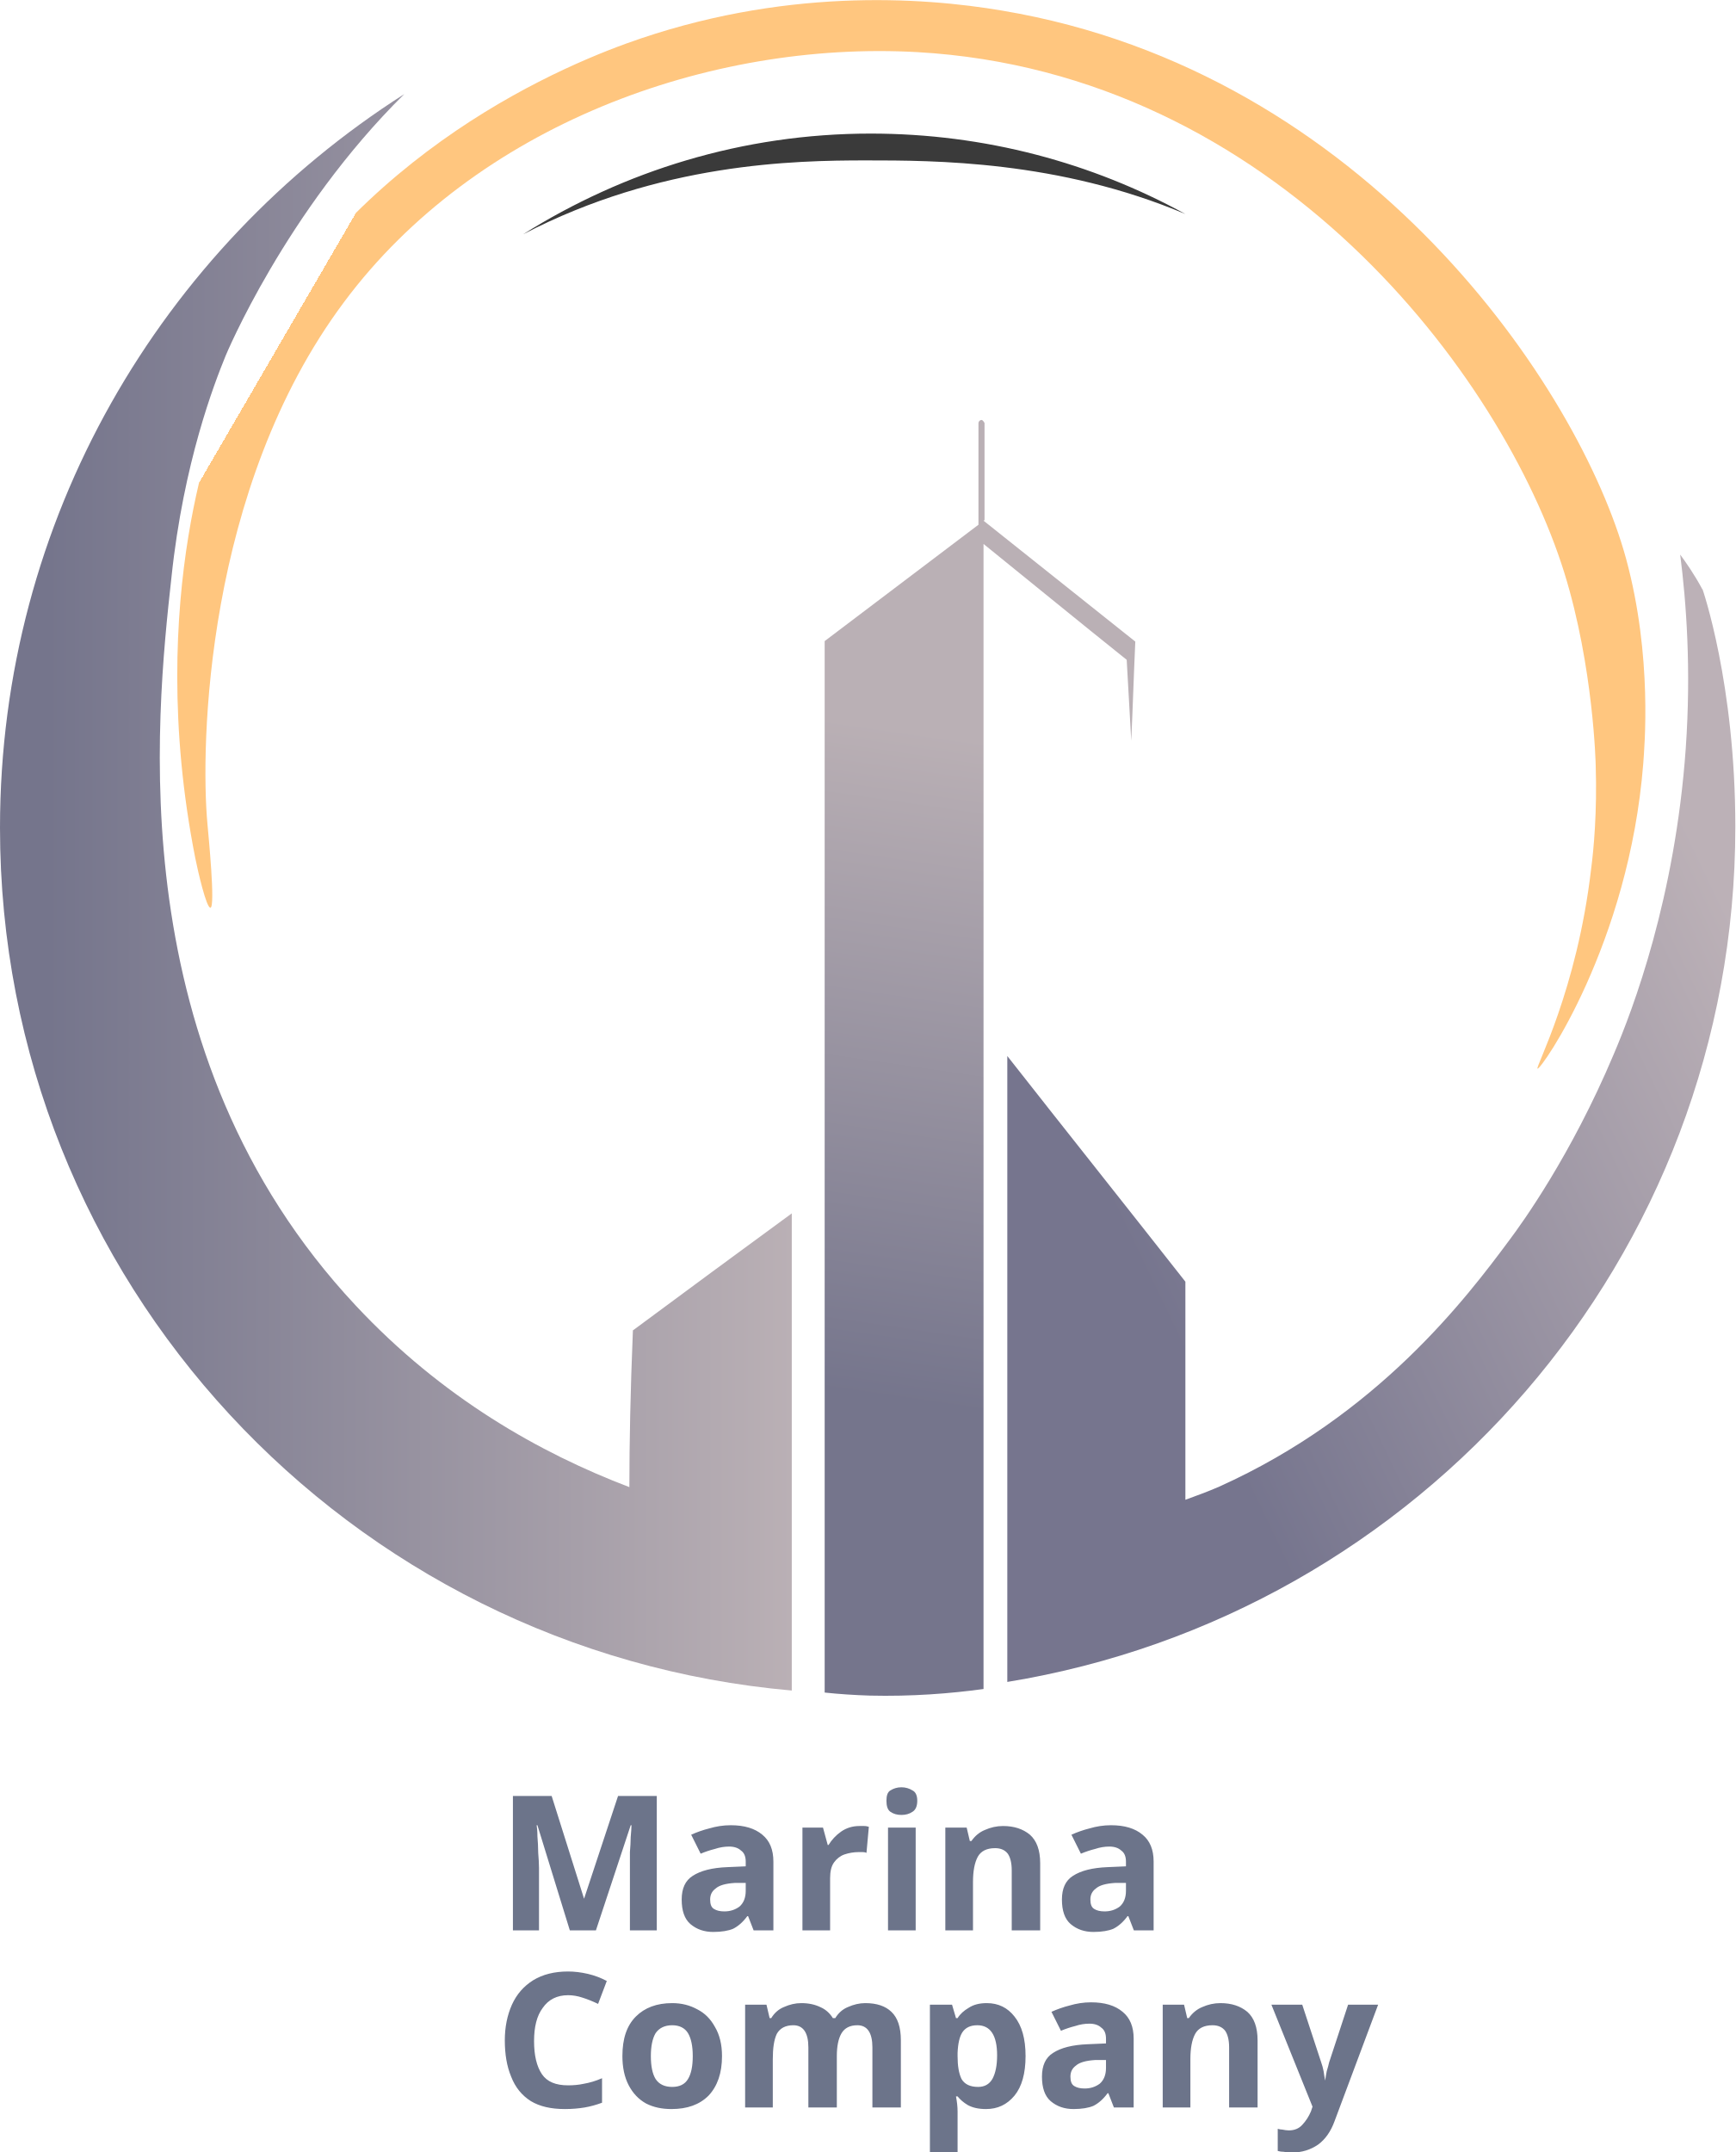
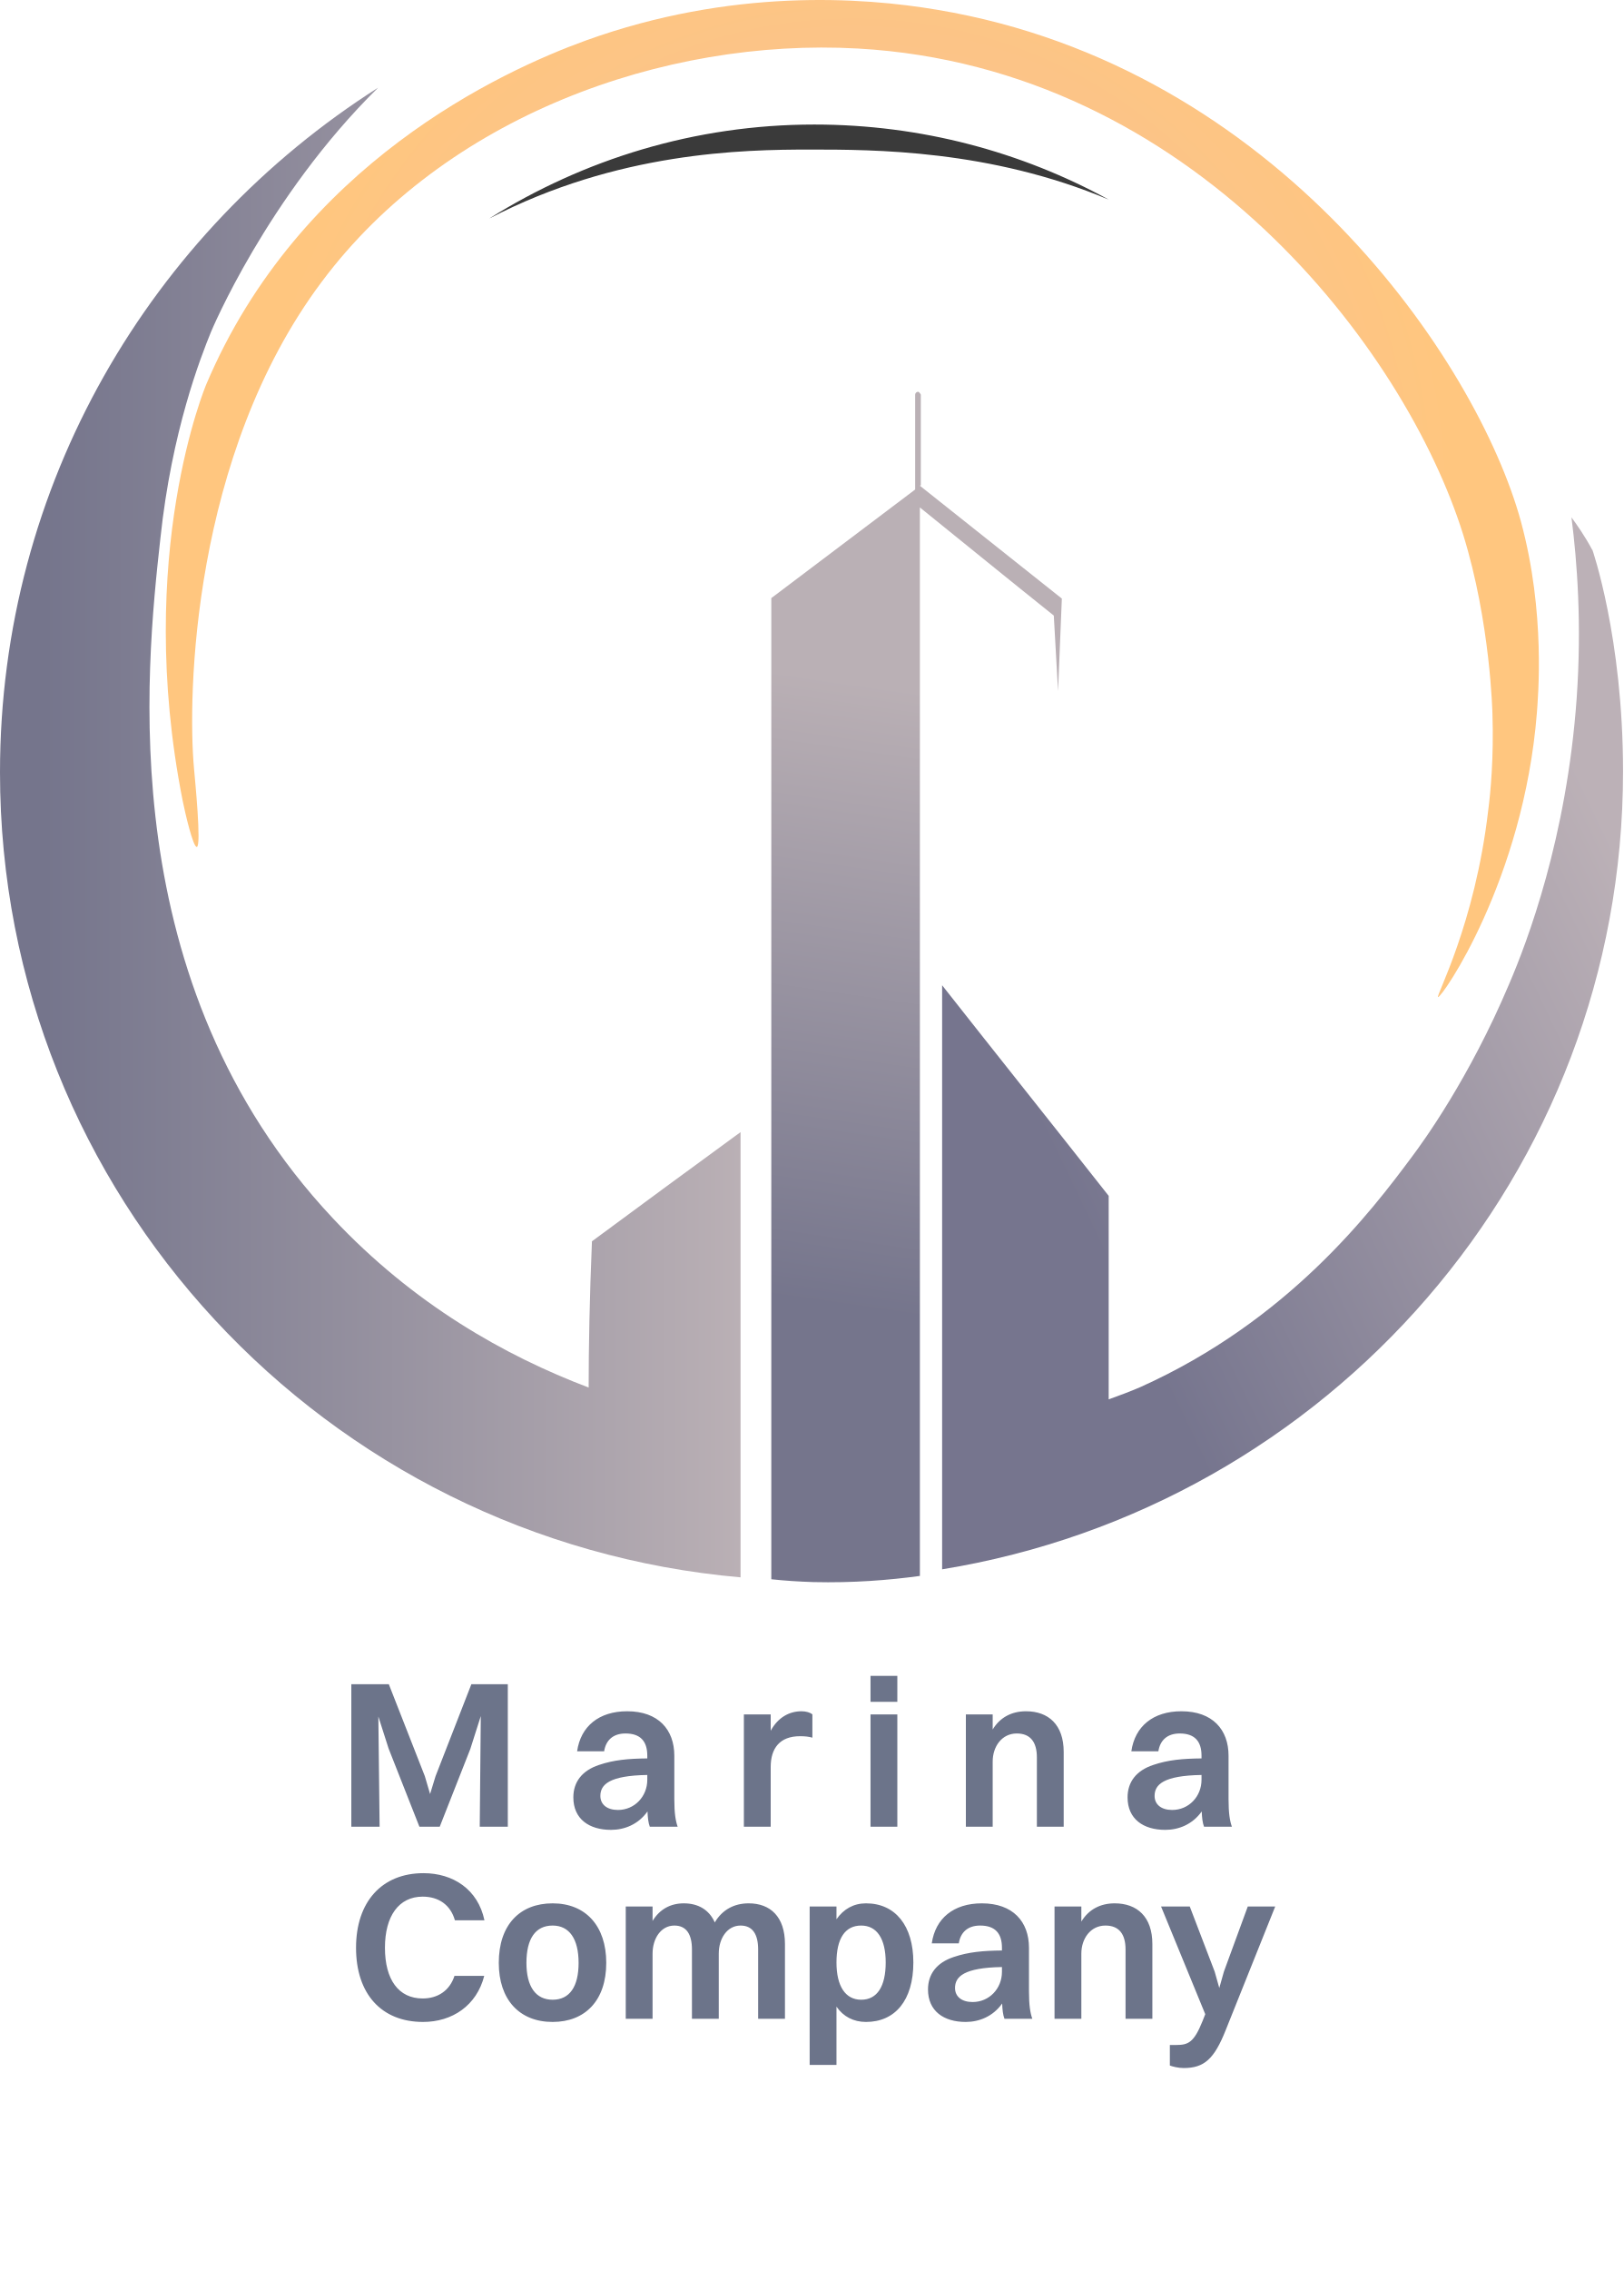
- <svg xmlns="http://www.w3.org/2000/svg" xmlns:xlink="http://www.w3.org/1999/xlink" id="Layer_2" data-name="Layer 2" viewBox="0 0 34.31 42.53">
+ <svg xmlns="http://www.w3.org/2000/svg" width="93" height="130" viewBox="0 0 93 130" fill="none">
+   <path d="M11.276 48.503C11.547 48.449 11.168 44.636 11.114 44.014C10.734 39.904 10.978 26.087 18.432 16.136C25.48 6.7 37.976 2.157 49.143 2.779C68.307 3.86 80.505 20.03 83.811 30.603C85.384 35.659 85.492 40.878 85.492 40.878C85.573 43.392 85.384 45.393 85.248 46.421C84.489 52.938 82.239 57.048 82.375 57.102C82.565 57.183 87.281 50.423 88.04 40.797C88.094 39.986 88.555 35.118 87.118 29.846C84.625 20.76 73.24 3.833 53.697 0.562C49.387 -0.169 41.879 -0.682 33.557 2.319C28.705 4.077 17.158 9.404 11.819 22.004C11.819 22.004 7.671 31.765 10.463 45.853C10.599 46.529 11.059 48.53 11.276 48.503Z" fill="url(#paint0_radial_352_58)" />
+   <path d="M46.405 8.565C50.037 8.565 56.705 8.565 63.509 11.431C58.521 8.7 52.775 7.132 46.649 7.132C39.791 7.132 33.421 9.133 28.027 12.513C35.373 8.7 42.529 8.565 46.405 8.565Z" fill="#3A3A3A" />
+   <path d="M33.909 71.081C33.774 74.326 33.72 77.165 33.72 79.463C28.949 77.652 23.691 74.704 19.055 69.756C6.424 56.29 8.349 38.417 9.189 30.819C9.839 24.681 11.493 20.463 12.089 19.003C12.089 19.003 15.288 11.296 21.657 5.023C8.647 13.297 0 27.736 0 44.231C0 68.458 18.676 88.251 42.421 90.333V81.897V64.835C39.575 66.917 36.728 68.999 33.882 71.108L33.909 71.081Z" fill="url(#paint1_linear_352_58)" />
+   <path d="M91.211 31.495C90.778 30.683 90.317 30.035 90.019 29.629C90.344 32.171 90.615 35.74 90.317 39.985C89.747 47.989 87.498 53.911 86.441 56.371C84.164 61.752 81.534 65.375 80.884 66.241C78.553 69.377 73.809 75.624 65.325 79.436C64.702 79.707 64.105 79.923 63.509 80.139C63.509 79.301 63.509 78.436 63.509 77.597V68.485C60.338 64.456 57.139 60.454 53.968 56.425V82.329V89.873C76.059 86.277 92.973 67.241 92.973 44.176C92.973 36.497 91.211 31.468 91.211 31.468V31.495Z" fill="url(#paint2_linear_352_58)" />
+   <path d="M52.748 27.79V22.599C52.748 22.599 52.667 22.436 52.585 22.436C52.504 22.436 52.423 22.518 52.423 22.599V28.034L44.183 34.253V71.351C44.183 77.706 44.183 84.06 44.183 90.442C44.942 90.523 45.755 90.577 46.595 90.604C48.845 90.658 50.905 90.496 52.694 90.252C52.694 83.952 52.694 77.679 52.694 71.378V28.872V29.061C55.242 31.116 57.79 33.198 60.365 35.253C60.446 36.687 60.527 38.12 60.609 39.58C60.69 37.822 60.744 36.038 60.826 34.28L52.694 27.817L52.748 27.79Z" fill="url(#paint3_linear_352_58)" />
+   <path d="M20.125 104.614V96.454H22.273L24.337 101.722L24.637 102.742L24.949 101.722L27.001 96.454H29.089V104.614H27.481L27.541 98.278L26.941 100.162L25.189 104.614H24.025L22.261 100.138L21.673 98.302L21.745 104.614H20.125ZM34.607 100.294H33.059C33.263 98.866 34.307 98.002 35.927 98.002C37.715 98.002 38.627 99.058 38.627 100.546V103.042C38.627 103.834 38.699 104.278 38.819 104.614H37.223C37.139 104.398 37.103 104.086 37.091 103.738C36.563 104.482 35.771 104.794 35.003 104.794C33.743 104.794 32.843 104.17 32.843 102.934C32.843 102.058 33.335 101.398 34.319 101.074C35.171 100.786 35.999 100.714 37.079 100.702V100.546C37.079 99.718 36.683 99.274 35.831 99.274C35.099 99.274 34.703 99.682 34.607 100.294ZM34.391 102.85C34.391 103.342 34.775 103.654 35.399 103.654C36.347 103.654 37.079 102.886 37.079 101.926V101.65C34.895 101.686 34.391 102.202 34.391 102.85ZM42.612 104.614V98.182H44.148V99.118C44.568 98.35 45.216 98.002 45.912 98.002C46.176 98.002 46.416 98.074 46.536 98.182V99.514C46.332 99.454 46.104 99.43 45.828 99.43C44.664 99.43 44.148 100.126 44.148 101.194V104.614H42.612ZM49.866 97.462V95.974H51.402V97.462H49.866ZM49.866 104.614V98.182H51.402V104.614H49.866ZM55.328 104.614V98.182H56.864V99.046C57.284 98.35 57.956 98.002 58.772 98.002C60.056 98.002 60.932 98.77 60.932 100.33V104.614H59.396V100.642C59.396 99.766 59.024 99.274 58.244 99.274C57.392 99.274 56.864 100.018 56.864 100.882V104.614H55.328ZM66.355 100.294H64.807C65.011 98.866 66.055 98.002 67.675 98.002C69.463 98.002 70.375 99.058 70.375 100.546V103.042C70.375 103.834 70.447 104.278 70.567 104.614H68.971C68.887 104.398 68.851 104.086 68.839 103.738C68.311 104.482 67.519 104.794 66.751 104.794C65.491 104.794 64.591 104.17 64.591 102.934C64.591 102.058 65.083 101.398 66.067 101.074C66.919 100.786 67.747 100.714 68.827 100.702V100.546C68.827 99.718 68.431 99.274 67.579 99.274C66.847 99.274 66.451 99.682 66.355 100.294ZM66.139 102.85C66.139 103.342 66.523 103.654 67.147 103.654C68.095 103.654 68.827 102.886 68.827 101.926V101.65C66.643 101.686 66.139 102.202 66.139 102.85ZM27.751 109.974H26.059C25.807 109.086 25.123 108.618 24.211 108.618C22.843 108.618 22.051 109.734 22.051 111.546C22.051 113.37 22.831 114.45 24.211 114.45C25.075 114.45 25.759 114.006 26.035 113.154H27.739C27.307 114.858 25.903 115.794 24.235 115.794C21.847 115.794 20.395 114.186 20.395 111.546C20.395 108.918 21.871 107.274 24.259 107.274C25.951 107.274 27.379 108.198 27.751 109.974ZM31.656 115.794C29.748 115.794 28.572 114.51 28.572 112.41C28.572 110.226 29.784 109.002 31.656 109.002C33.552 109.002 34.728 110.298 34.728 112.41C34.728 114.57 33.516 115.794 31.656 115.794ZM31.656 114.522C32.628 114.522 33.144 113.778 33.144 112.41C33.144 111.042 32.616 110.274 31.656 110.274C30.672 110.274 30.156 111.03 30.156 112.41C30.156 113.766 30.684 114.522 31.656 114.522ZM35.845 115.614V109.182H37.381V110.01C37.789 109.338 38.413 109.002 39.169 109.002C39.985 109.002 40.621 109.362 40.945 110.094C41.377 109.362 42.061 109.002 42.889 109.002C44.125 109.002 44.965 109.77 44.965 111.33V115.614H43.429V111.642C43.429 110.766 43.105 110.274 42.421 110.274C41.653 110.274 41.173 111.018 41.173 111.882V115.614H39.637V111.642C39.637 110.766 39.313 110.274 38.629 110.274C37.861 110.274 37.381 111.018 37.381 111.882V115.614H35.845ZM47.916 118.254H46.38V109.182H47.916V109.914C48.324 109.326 48.9 109.002 49.608 109.002C51.288 109.002 52.32 110.286 52.32 112.386C52.32 114.57 51.264 115.794 49.608 115.794C48.9 115.794 48.312 115.494 47.916 114.918V118.254ZM49.332 110.274C48.408 110.274 47.916 111.018 47.916 112.386C47.916 113.754 48.432 114.522 49.332 114.522C50.244 114.522 50.736 113.766 50.736 112.386C50.736 111.03 50.232 110.274 49.332 110.274ZM54.923 111.294H53.375C53.579 109.866 54.623 109.002 56.243 109.002C58.031 109.002 58.943 110.058 58.943 111.546V114.042C58.943 114.834 59.015 115.278 59.135 115.614H57.539C57.455 115.398 57.419 115.086 57.407 114.738C56.879 115.482 56.087 115.794 55.319 115.794C54.059 115.794 53.159 115.17 53.159 113.934C53.159 113.058 53.651 112.398 54.635 112.074C55.487 111.786 56.315 111.714 57.395 111.702V111.546C57.395 110.718 56.999 110.274 56.147 110.274C55.415 110.274 55.019 110.682 54.923 111.294ZM54.707 113.85C54.707 114.342 55.091 114.654 55.715 114.654C56.663 114.654 57.395 113.886 57.395 112.926V112.65C55.211 112.686 54.707 113.202 54.707 113.85ZM60.407 115.614V109.182H61.943V110.046C62.363 109.35 63.035 109.002 63.851 109.002C65.135 109.002 66.011 109.77 66.011 111.33V115.614H64.475V111.642C64.475 110.766 64.103 110.274 63.323 110.274C62.471 110.274 61.943 111.018 61.943 111.882V115.614H60.407ZM67.805 118.434C67.493 118.434 67.169 118.35 67.013 118.29V117.114H67.373C68.069 117.114 68.393 116.97 68.885 115.746L69.041 115.35L66.509 109.182H68.153L69.581 112.914L69.845 113.85L70.109 112.914L71.477 109.182H73.049L70.217 116.25C69.557 117.918 68.981 118.434 67.805 118.434Z" fill="#6C748A" />
  <defs>
-     <style>
-       .cls-1 {
-         fill: url(#linear-gradient-2);
-       }
- 
-       .cls-2 {
-         fill: #6c748a;
-         font-family: Switzer-Semibold, Switzer;
-         font-size: 3.72px;
-         font-weight: 600;
-       }
- 
-       .cls-3 {
-         fill: url(#radial-gradient);
-       }
- 
-       .cls-4 {
-         fill: #3a3a3a;
-       }
- 
-       .cls-5 {
-         fill: url(#linear-gradient-3);
-       }
- 
-       .cls-6 {
-         fill: url(#linear-gradient);
-       }
-     </style>
-     <radialGradient id="radial-gradient" cx="18.02" cy="10.56" fx="7.19" fy="3.94" r="12.69" gradientUnits="userSpaceOnUse">
-       <stop offset=".06" stop-color="#f2bfa0" />
-       <stop offset="1" stop-color="#ffc67f" />
+     <radialGradient id="paint0_radial_352_58" cx="0" cy="0" r="1" gradientUnits="userSpaceOnUse" gradientTransform="translate(48.845 28.5477) scale(34.3973 34.3134)">
+       <stop offset="0.06" stop-color="#F2BFA0" />
+       <stop offset="1" stop-color="#FFC67F" />
    </radialGradient>
-     <linearGradient id="linear-gradient" x1="0" y1="17.64" x2="15.65" y2="17.64" gradientUnits="userSpaceOnUse">
-       <stop offset=".06" stop-color="#75758c" />
-       <stop offset="1" stop-color="#bab0b5" />
+     <linearGradient id="paint1_linear_352_58" x1="0" y1="47.692" x2="42.421" y2="47.692" gradientUnits="userSpaceOnUse">
+       <stop offset="0.06" stop-color="#75758C" />
+       <stop offset="1" stop-color="#BAB0B5" />
    </linearGradient>
-     <linearGradient id="linear-gradient-2" x1="21.52" y1="24.9" x2="34.5" y2="18.7" gradientUnits="userSpaceOnUse">
-       <stop offset=".06" stop-color="#76758e" />
-       <stop offset="1" stop-color="#bcb1b7" />
+     <linearGradient id="paint2_linear_352_58" x1="58.332" y1="67.322" x2="93.483" y2="50.491" gradientUnits="userSpaceOnUse">
+       <stop offset="0.06" stop-color="#76758E" />
+       <stop offset="1" stop-color="#BCB1B7" />
    </linearGradient>
-     <linearGradient id="linear-gradient-3" x1="17.19" y1="28.46" x2="19.21" y2="14.59" xlink:href="#linear-gradient" />
+     <linearGradient id="paint3_linear_352_58" x1="46.595" y1="76.949" x2="52.044" y2="39.441" gradientUnits="userSpaceOnUse">
+       <stop offset="0.06" stop-color="#75758C" />
+       <stop offset="1" stop-color="#BAB0B5" />
+     </linearGradient>
  </defs>
-   <g id="Layer_1-2" data-name="Layer 1">
-     <g>
-       <g>
-         <path class="cls-3" d="M4.16,17.94c.1-.02-.04-1.43-.06-1.66-.14-1.52-.05-6.63,2.7-10.31C9.4,2.48,14.01,.8,18.13,1.03c7.07,.4,11.57,6.38,12.79,10.29,.58,1.87,.62,3.8,.62,3.8,.03,.93-.04,1.67-.09,2.05-.28,2.41-1.11,3.93-1.06,3.95,.07,.03,1.81-2.47,2.09-6.03,.02-.3,.19-2.1-.34-4.05C31.22,7.68,27.02,1.42,19.81,.21c-1.59-.27-4.36-.46-7.43,.65-1.79,.65-6.05,2.62-8.02,7.28,0,0-1.53,3.61-.5,8.82,.05,.25,.22,.99,.3,.98Z" />
-         <path class="cls-4" d="M17.12,3.17c1.34,0,3.8,0,6.31,1.06-1.84-1.01-3.96-1.59-6.22-1.59-2.53,0-4.88,.74-6.87,1.99,2.71-1.41,5.35-1.46,6.78-1.46Z" />
-         <path class="cls-6" d="M12.51,26.29c-.05,1.2-.07,2.25-.07,3.1-1.76-.67-3.7-1.76-5.41-3.59-4.66-4.98-3.95-11.59-3.64-14.4,.24-2.27,.85-3.83,1.07-4.37,0,0,1.18-2.85,3.53-5.17C3.19,4.92,0,10.26,0,16.36c0,8.96,6.89,16.28,15.65,17.05v-3.12h0v-6.31c-1.05,.77-2.1,1.54-3.15,2.32Z" />
-         <path class="cls-1" d="M33.65,11.65c-.16-.3-.33-.54-.44-.69,.12,.94,.22,2.26,.11,3.83-.21,2.96-1.04,5.15-1.43,6.06-.84,1.99-1.81,3.33-2.05,3.65-.86,1.16-2.61,3.47-5.74,4.88-.23,.1-.45,.18-.67,.26,0-.31,0-.63,0-.94v-3.37c-1.17-1.49-2.35-2.97-3.52-4.46v9.58s0,0,0,0v2.79c8.15-1.33,14.39-8.37,14.39-16.9,0-2.84-.65-4.7-.65-4.7Z" />
-         <path class="cls-5" d="M19.46,10.28v-1.92s-.03-.06-.06-.06-.06,.03-.06,.06v2.01l-3.04,2.3v13.72c0,2.35,0,4.7,0,7.06,.28,.03,.58,.05,.89,.06,.83,.02,1.59-.04,2.25-.13,0-2.33,0-4.65,0-6.98V10.68s0,0,0,0v.07c.94,.76,1.88,1.53,2.83,2.29,.03,.53,.06,1.06,.09,1.6,.03-.65,.05-1.31,.08-1.96l-3-2.39Z" />
-       </g>
-       <text class="cls-2" transform="translate(9.81 38.15)">
-         <tspan x="0" y="0">Marina </tspan>
-         <tspan x="-.05" y="3.5">Company</tspan>
-       </text>
-     </g>
-   </g>
</svg>
